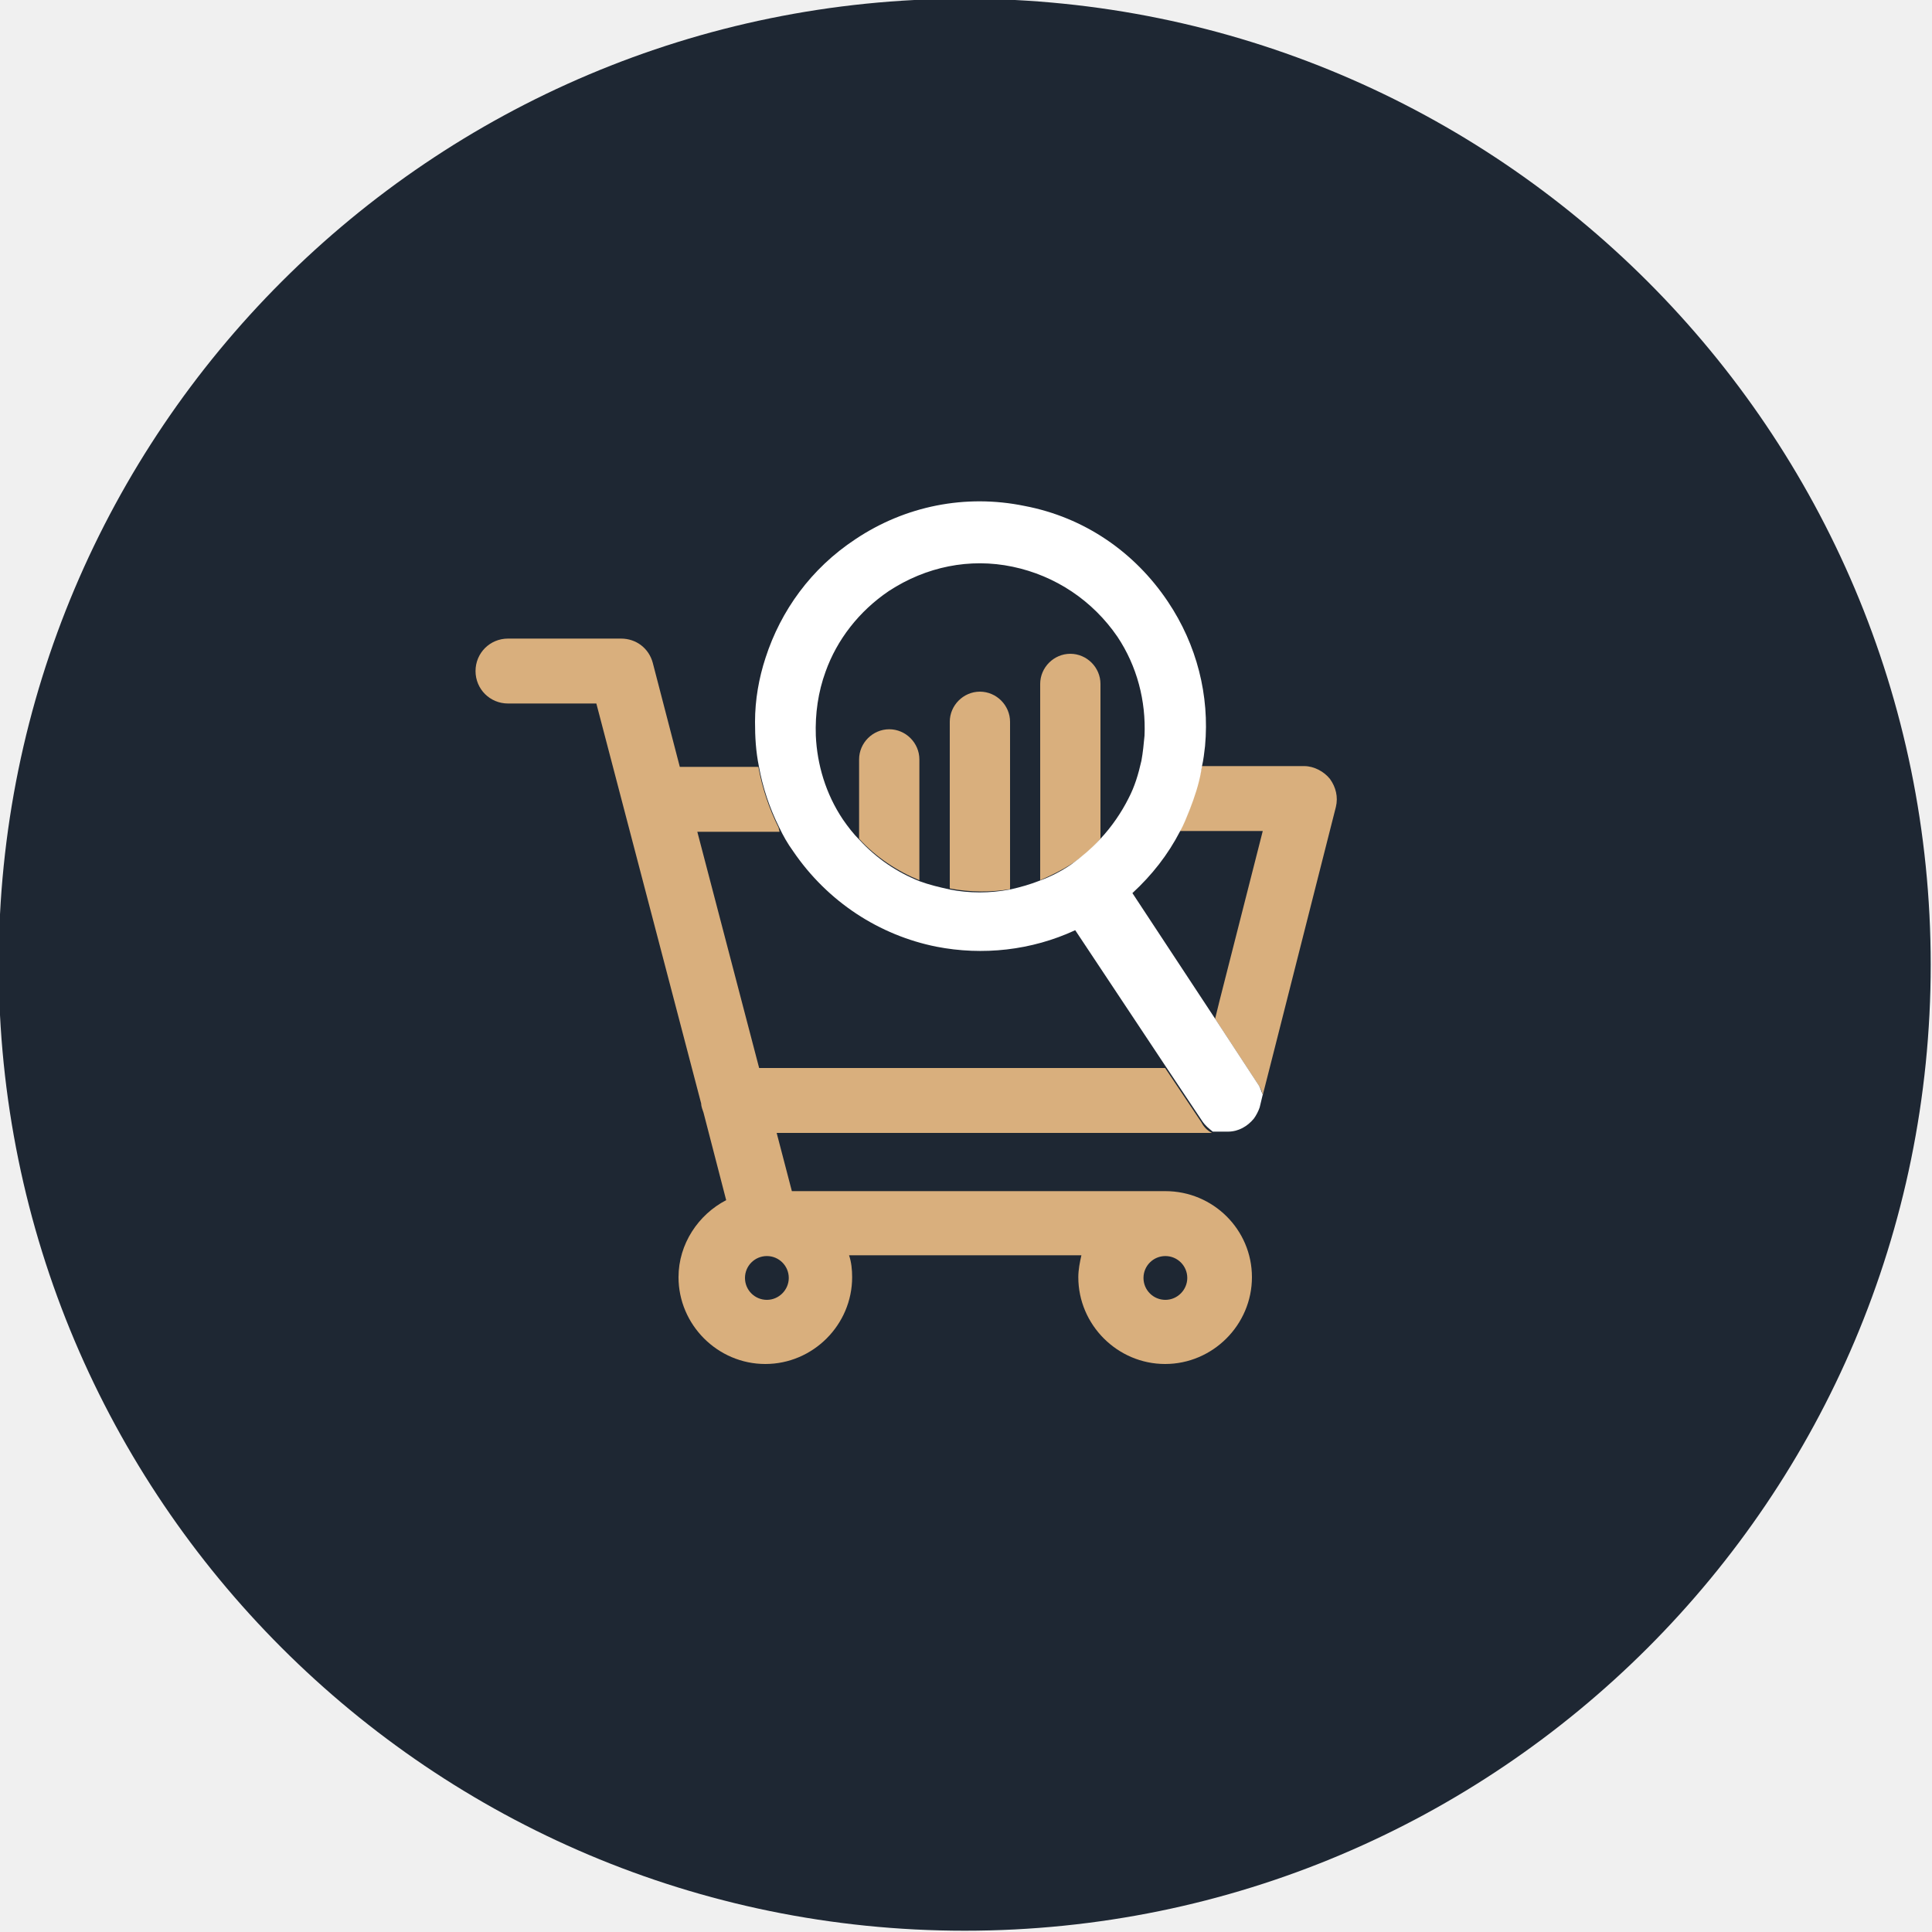
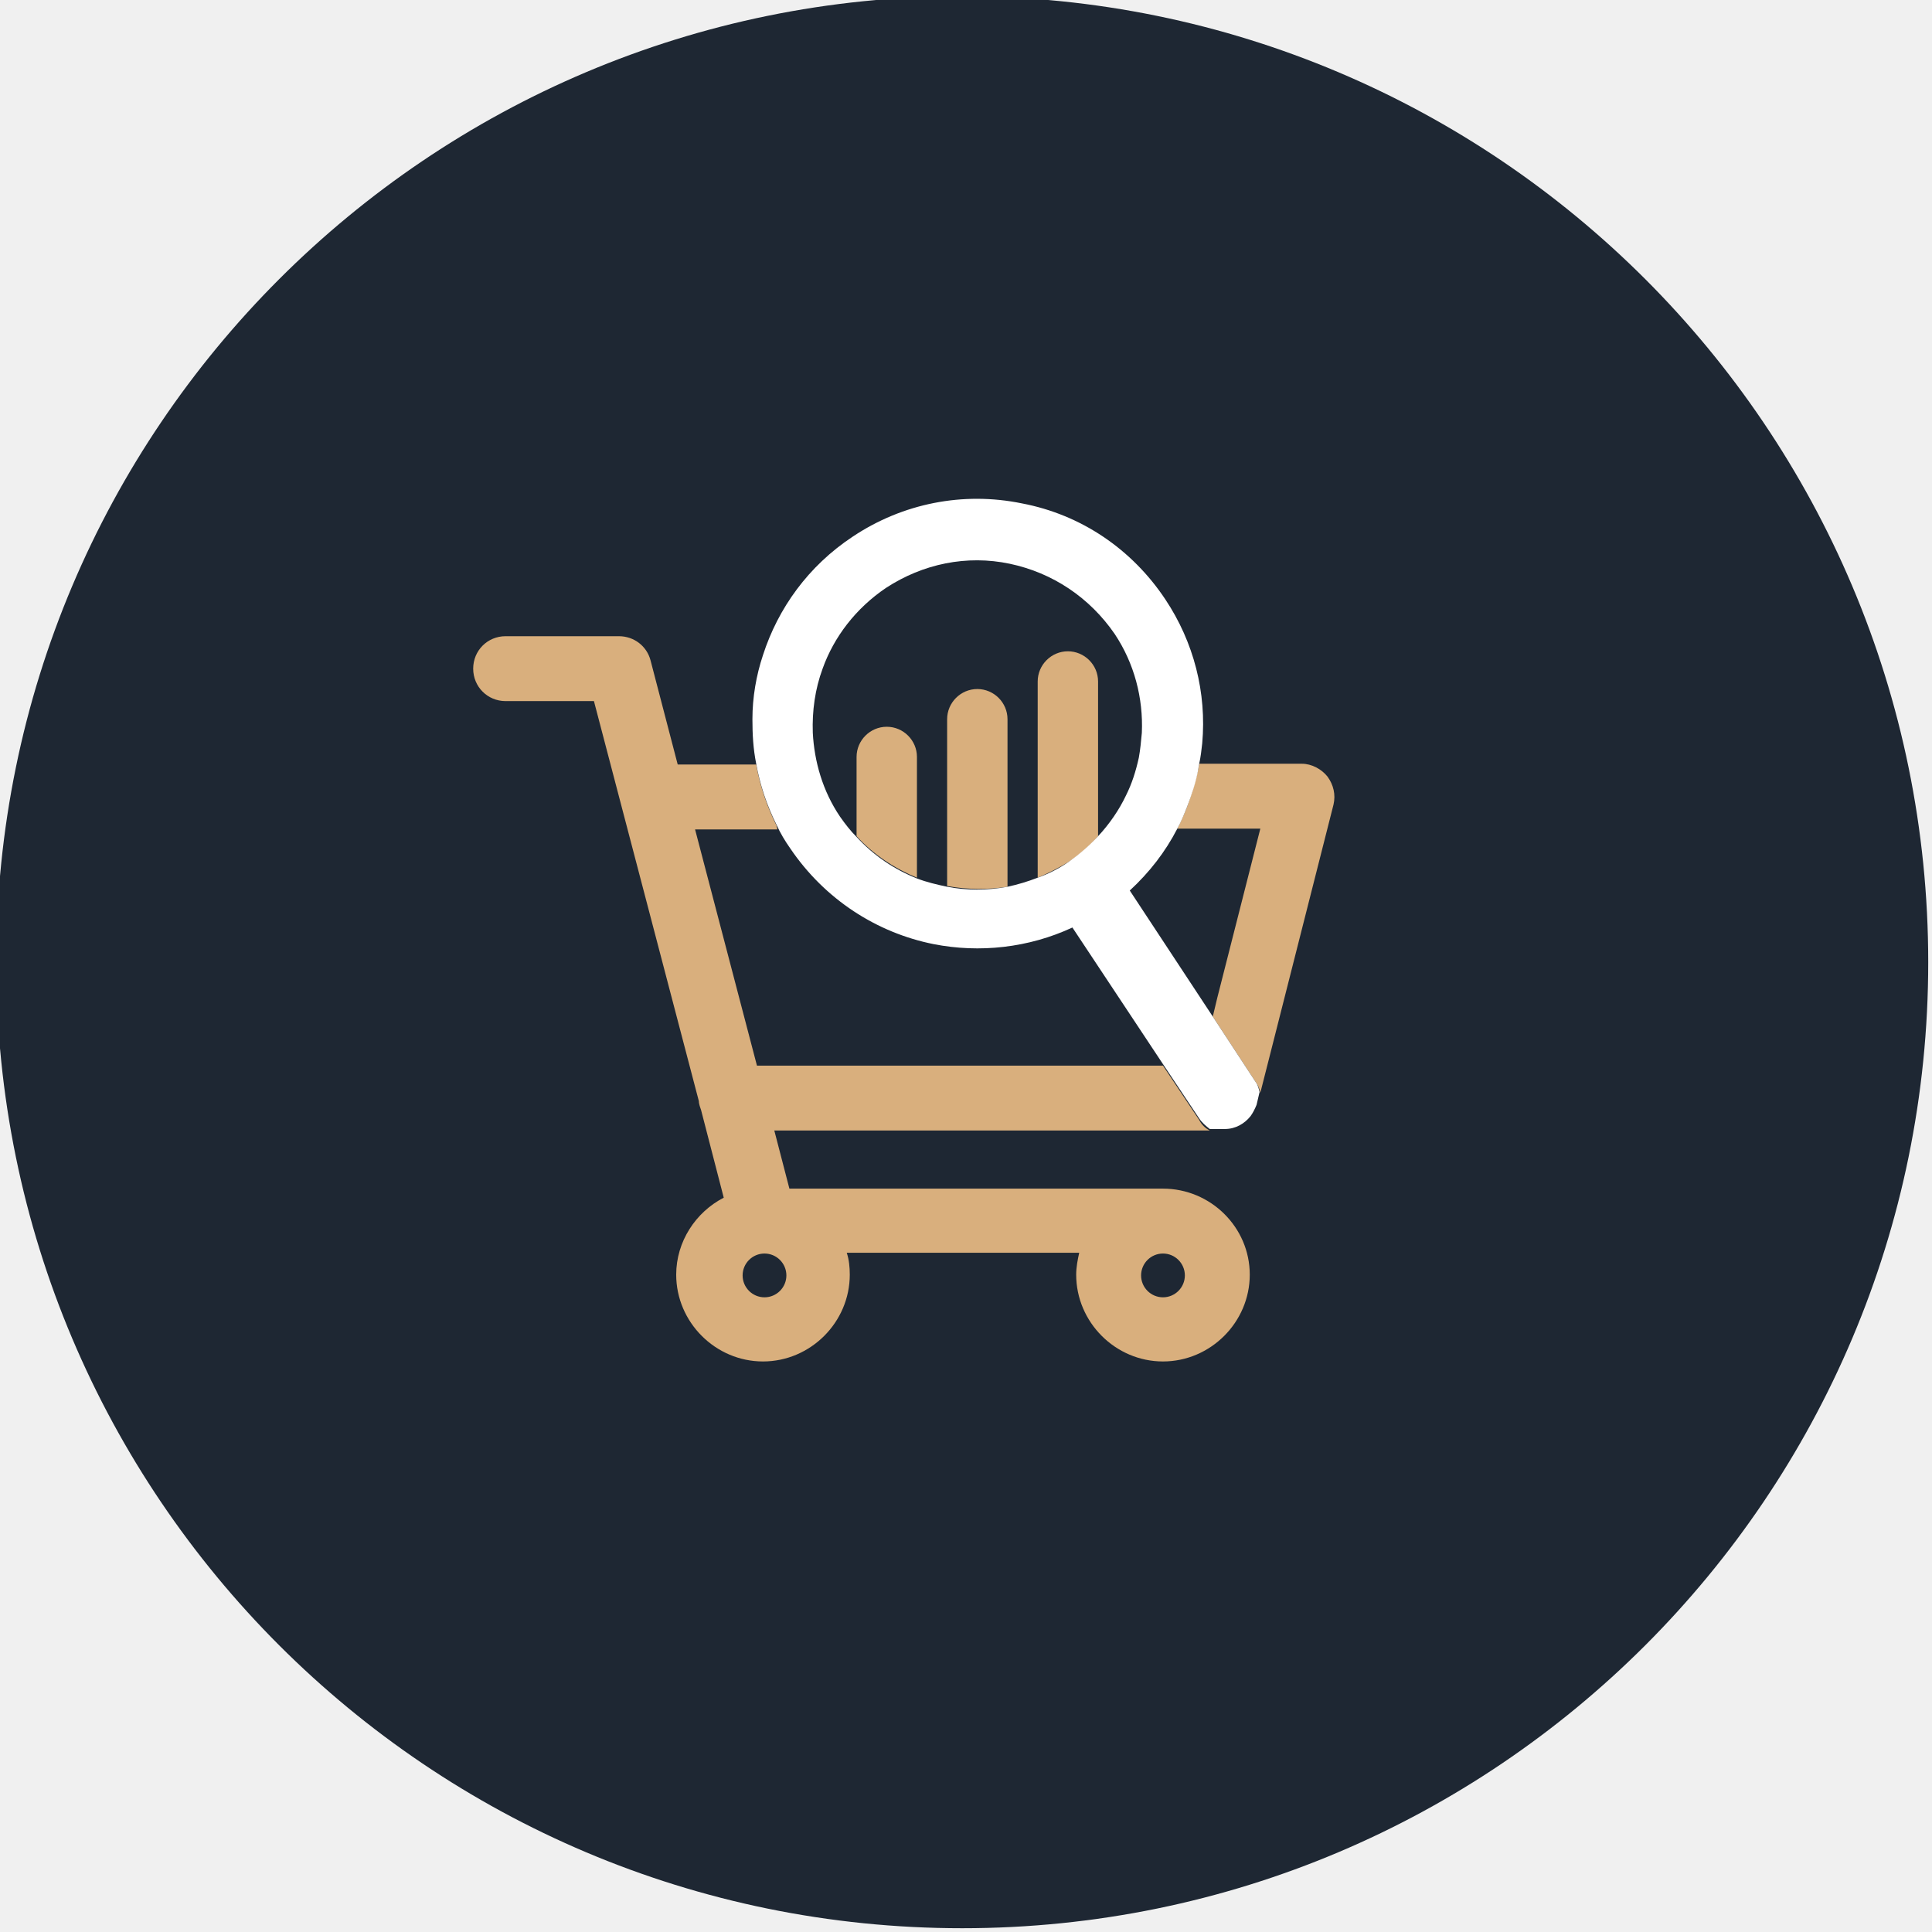
- <svg xmlns="http://www.w3.org/2000/svg" version="1.1" id="Layer_1" x="0px" y="0px" width="750px" height="750px" viewBox="-539 -76.7 750 750" style="enable-background:new -539 -76.7 750 750;" xml:space="preserve">
+ <svg xmlns="http://www.w3.org/2000/svg" version="1.1" id="Layer_1" x="0px" y="0px" viewBox="0 0 256 256" style="enable-background:new 0 0 256 256;" xml:space="preserve">
  <style type="text/css">
	.st0{fill:#1E2733;}
	.st1{fill:#D9AF7D;}
	.st2{fill:#FFFFFF;}
</style>
-   <circle class="st0" cx="-164.5" cy="297.8" r="375" />
  <g>
-     <path class="st1" d="M-146.9,268.5v-65c0-6.4-5.3-11.7-11.7-11.7s-11.7,5.3-11.7,11.7v64.7C-162.4,269.7-154.5,269.7-146.9,268.5z" />
-     <path class="st1" d="M-182.1,265v-46.9c0-6.4-5.3-11.7-11.7-11.7s-11.7,5.3-11.7,11.7v30.8C-198.8,256.2-190.6,261.5-182.1,265z" />
-     <path class="st1" d="M-111.8,248.9v-60.1c0-6.4-5.3-11.7-11.7-11.7c-6.4,0-11.7,5.3-11.7,11.7V265c4.1-1.8,8.2-3.8,12-6.2   C-118.8,255.9-115,252.7-111.8,248.9z" />
-     <path class="st1" d="M-86.6,385.7L-86.6,385.7h-145l-5.9-22.6h169c-1.8-0.9-3.2-2.3-4.1-4.1l-14.1-21.1h-157.6l-24-91.7h31.9   c0-0.6-0.3-0.9-0.3-1.5c-3.8-7.6-6.4-15.5-7.9-23.7h-30.5l-10.5-40.4c-1.5-5.6-6.4-9.4-12.3-9.4h-43.9c-7,0-12.6,5.6-12.6,12.6   c0,7,5.6,12.6,12.6,12.6h34.3l40.7,155.3c0,1.2,0.6,2.6,0.9,3.5l8.8,34c-10.8,5.6-18.5,17-18.5,29.9c0,18.5,15.2,33.7,33.7,33.7   s33.7-15.2,33.7-33.7c0-2.9-0.3-5.9-1.2-8.5h90.2c-0.6,2.6-1.2,5.6-1.2,8.5c0,18.5,15.2,33.7,33.7,33.7s33.7-15.2,33.7-33.7   S-68.1,385.7-86.6,385.7z M-241.3,427.9c-4.7,0-8.5-3.8-8.5-8.5c0-4.7,3.8-8.5,8.5-8.5c4.7,0,8.5,3.8,8.5,8.5   C-232.8,424-236.6,427.9-241.3,427.9z M-86.6,427.9c-4.7,0-8.5-3.8-8.5-8.5c0-4.7,3.8-8.5,8.5-8.5c4.7,0,8.5,3.8,8.5,8.5   C-78.1,424-81.9,427.9-86.6,427.9z" />
-     <path class="st1" d="M-22.7,225.7c-2.3-2.9-6.2-5-10-5h-39.8c0,0.6-0.3,1.2-0.3,1.8c-1.2,5.3-2.6,10-4.4,14.9   c-1.2,2.9-2.3,5.6-3.8,8.5h32.2l-16.7,65.6l-1.8,7.3l16.7,25.5c0.9,1.2,1.5,2.6,1.8,4.1l4.1-16.1l24.3-95.8   C-19.5,232.7-20.4,228.9-22.7,225.7z" />
+     <circle class="st0" cx="127.5" cy="127.5" r="128" />
+     <g>
+       <g>
+         <path class="st1" d="M133.5,117.5V95.3c0-2.2-1.8-4-4-4s-4,1.8-4,4v22.1C128.2,117.9,130.9,117.9,133.5,117.5z" />
+         <path class="st1" d="M121.5,116.3v-16c0-2.2-1.8-4-4-4s-4,1.8-4,4v10.5C115.8,113.3,118.6,115.1,121.5,116.3z" />
+         <path class="st1" d="M145.5,110.8V90.3c0-2.2-1.8-4-4-4s-4,1.8-4,4v26c1.4-0.6,2.8-1.3,4.1-2.1     C143.1,113.2,144.4,112.1,145.5,110.8z" />
+         <path class="st1" d="M154.1,157.5L154.1,157.5h-49.5l-2-7.7h57.7c-0.6-0.3-1.1-0.8-1.4-1.4l-4.8-7.2h-53.8l-8.2-31.3H103     c0-0.2-0.1-0.3-0.1-0.5c-1.3-2.6-2.2-5.3-2.7-8.1H89.8l-3.6-13.8c-0.5-1.9-2.2-3.2-4.2-3.2H67c-2.4,0-4.3,1.9-4.3,4.3     c0,2.4,1.9,4.3,4.3,4.3h11.7l13.9,53c0,0.4,0.2,0.9,0.3,1.2l3,11.6c-3.7,1.9-6.3,5.8-6.3,10.2c0,6.3,5.2,11.5,11.5,11.5     c6.3,0,11.5-5.2,11.5-11.5c0-1-0.1-2-0.4-2.9H143c-0.2,0.9-0.4,1.9-0.4,2.9c0,6.3,5.2,11.5,11.5,11.5c6.3,0,11.5-5.2,11.5-11.5     C165.6,162.6,160.4,157.5,154.1,157.5z M101.3,171.9c-1.6,0-2.9-1.3-2.9-2.9c0-1.6,1.3-2.9,2.9-2.9c1.6,0,2.9,1.3,2.9,2.9     C104.2,170.6,102.9,171.9,101.3,171.9z M154.1,171.9c-1.6,0-2.9-1.3-2.9-2.9c0-1.6,1.3-2.9,2.9-2.9c1.6,0,2.9,1.3,2.9,2.9     C157,170.6,155.7,171.9,154.1,171.9z" />
+         <path class="st1" d="M175.9,102.9c-0.8-1-2.1-1.7-3.4-1.7h-13.6c0,0.2-0.1,0.4-0.1,0.6c-0.4,1.8-0.9,3.4-1.5,5.1     c-0.4,1-0.8,1.9-1.3,2.9h11l-5.7,22.4l-0.6,2.5l5.7,8.7c0.3,0.4,0.5,0.9,0.6,1.4l1.4-5.5l8.3-32.7     C177,105.3,176.7,104,175.9,102.9z" />
+       </g>
+       <path class="st2" d="M166.4,143.4l-5.7-8.7l-11-16.7c2.6-2.4,4.7-5.1,6.3-8.2c0.5-0.9,0.9-1.9,1.3-2.9c0.6-1.6,1.2-3.3,1.5-5.1    c0-0.2,0.1-0.4,0.1-0.6c0.2-0.9,0.3-1.8,0.4-2.7c0.6-6.7-1.1-13.4-4.9-19.1c-4.4-6.6-11.1-11.2-19-12.7c-7.8-1.6-15.8,0-22.4,4.4    c-5.9,3.9-9.9,9.5-11.9,15.7c-0.9,2.7-1.4,5.6-1.4,8.5c0,2,0.1,3.9,0.5,5.9c0.5,2.8,1.4,5.5,2.7,8.1c0.5,1.1,1.1,2.1,1.8,3.1    c4.6,6.8,11.5,11.2,19,12.7c6.1,1.2,12.6,0.5,18.4-2.2l12,18.1l4.8,7.2c0.4,0.6,0.9,1,1.4,1.4h2c1.4,0,2.6-0.7,3.4-1.7    c0.3-0.4,0.6-1,0.8-1.5l0.4-1.7C166.8,144.3,166.7,143.8,166.4,143.4z M145.5,110.8c-1.2,1.3-2.5,2.4-3.9,3.4    c-1.3,0.9-2.7,1.6-4.1,2.1c-1.3,0.5-2.6,0.9-4,1.2c-2.7,0.5-5.4,0.5-8,0c-1.4-0.3-2.7-0.6-4-1.1c-3-1.2-5.7-3-8-5.5    c-0.8-0.8-1.5-1.7-2.2-2.7c-2.3-3.4-3.4-7.3-3.6-11.1c-0.1-2.9,0.3-5.8,1.3-8.5c1.5-4.2,4.4-8,8.4-10.7c4.9-3.2,10.7-4.4,16.4-3.2    c5.7,1.2,10.6,4.5,13.9,9.3c2.6,3.9,3.8,8.5,3.6,13.1c-0.1,1.1-0.2,2.2-0.4,3.3c-0.4,1.8-0.9,3.4-1.7,5    C148.3,107.3,147,109.2,145.5,110.8z" />
+     </g>
  </g>
-   <path class="st2" d="M-50.5,344.4l-16.7-25.5l-32.2-48.9c7.6-7,13.8-14.9,18.5-24c1.5-2.6,2.6-5.6,3.8-8.5c1.8-4.7,3.5-9.7,4.4-14.9  c0-0.6,0.3-1.2,0.3-1.8c0.6-2.6,0.9-5.3,1.2-7.9c1.8-19.6-3.2-39.3-14.4-56c-12.9-19.3-32.5-32.8-55.7-37.2  c-22.9-4.7-46.3,0-65.6,12.9c-17.3,11.4-29,27.8-34.9,46c-2.6,7.9-4.1,16.4-4.1,24.9c0,5.9,0.3,11.4,1.5,17.3  c1.5,8.2,4.1,16.1,7.9,23.7c1.5,3.2,3.2,6.2,5.3,9.1c13.5,19.9,33.7,32.8,55.7,37.2c17.9,3.5,36.9,1.5,53.9-6.4l35.2,53l14.1,21.1  c1.2,1.8,2.6,2.9,4.1,4.1h5.9c4.1,0,7.6-2.1,10-5c0.9-1.2,1.8-2.9,2.3-4.4l1.2-5C-49.4,347-49.7,345.5-50.5,344.4z M-111.8,248.9  c-3.5,3.8-7.3,7-11.4,10c-3.8,2.6-7.9,4.7-12,6.2c-3.8,1.5-7.6,2.6-11.7,3.5c-7.9,1.5-15.8,1.5-23.4,0c-4.1-0.9-7.9-1.8-11.7-3.2  c-8.8-3.5-16.7-8.8-23.4-16.1c-2.3-2.3-4.4-5-6.4-7.9c-6.7-10-10-21.4-10.5-32.5c-0.3-8.5,0.9-17,3.8-24.9  c4.4-12.3,12.9-23.4,24.6-31.3c14.4-9.4,31.3-12.9,48-9.4s31.1,13.2,40.7,27.2c7.6,11.4,11.1,24.9,10.5,38.4  c-0.3,3.2-0.6,6.4-1.2,9.7c-1.2,5.3-2.6,10-5,14.6C-103.6,238.6-107.4,244.2-111.8,248.9z" />
</svg>
